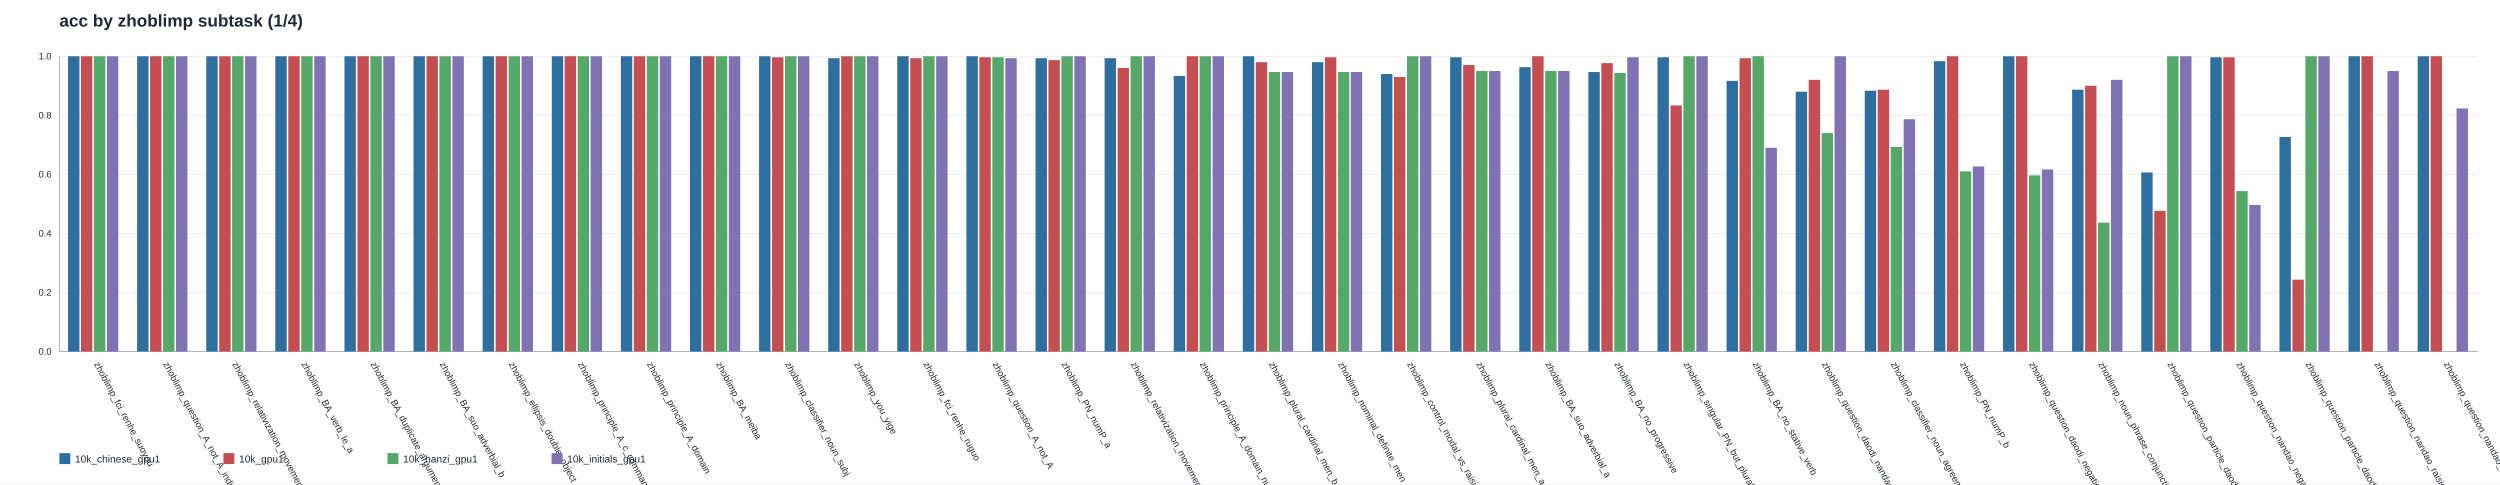
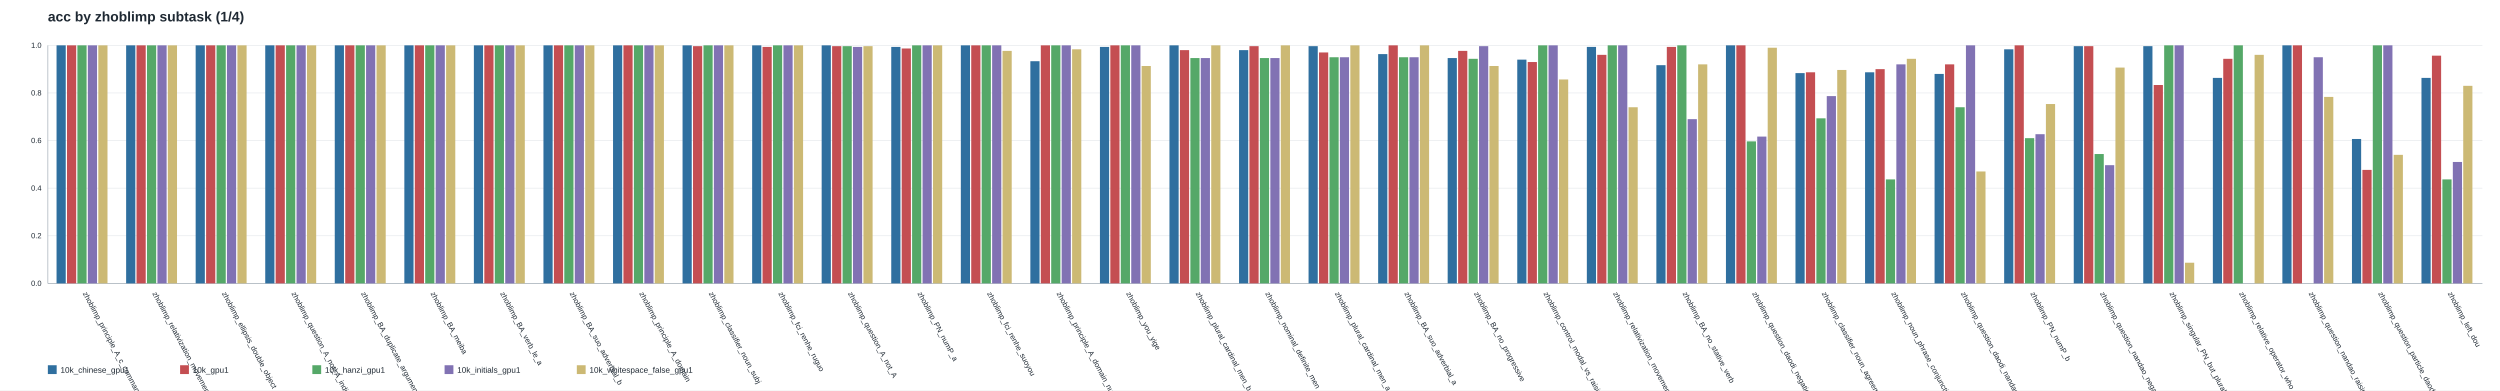
- <svg xmlns="http://www.w3.org/2000/svg" width="3200" height="620" viewBox="0 0 3200 620">
+ <svg xmlns="http://www.w3.org/2000/svg" width="3970" height="620" viewBox="0 0 3970 620">
  <style>text{font-family:Arial,sans-serif;fill:#1f2933}.axis{stroke:#9aa5b1;stroke-width:1}.grid{stroke:#e4e7eb;stroke-width:1}.label{font-size:12px}.title{font-size:22px;font-weight:700}.legend{font-size:13px}</style>
-   <rect width="3200" height="620" fill="#ffffff" />
+   <rect width="3970" height="620" fill="#ffffff" />
  <text x="76" y="34" class="title">acc by zhoblimp subtask (1/4)</text>
-   <line x1="76" y1="450.0" x2="3172" y2="450.0" class="grid" />
+   <line x1="76" y1="450.0" x2="3942" y2="450.0" class="grid" />
  <text x="66" y="454.0" text-anchor="end" class="label">0.0</text>
-   <line x1="76" y1="374.4" x2="3172" y2="374.4" class="grid" />
+   <line x1="76" y1="374.4" x2="3942" y2="374.4" class="grid" />
  <text x="66" y="378.4" text-anchor="end" class="label">0.2</text>
-   <line x1="76" y1="298.8" x2="3172" y2="298.8" class="grid" />
+   <line x1="76" y1="298.8" x2="3942" y2="298.8" class="grid" />
  <text x="66" y="302.8" text-anchor="end" class="label">0.4</text>
-   <line x1="76" y1="223.2" x2="3172" y2="223.2" class="grid" />
+   <line x1="76" y1="223.2" x2="3942" y2="223.2" class="grid" />
  <text x="66" y="227.2" text-anchor="end" class="label">0.6</text>
-   <line x1="76" y1="147.6" x2="3172" y2="147.6" class="grid" />
+   <line x1="76" y1="147.6" x2="3942" y2="147.6" class="grid" />
  <text x="66" y="151.6" text-anchor="end" class="label">0.8</text>
-   <line x1="76" y1="72.0" x2="3172" y2="72.0" class="grid" />
+   <line x1="76" y1="72.0" x2="3942" y2="72.0" class="grid" />
  <text x="66" y="76.0" text-anchor="end" class="label">1.0</text>
  <line x1="76" y1="72" x2="76" y2="450" class="axis" />
-   <line x1="76" y1="450" x2="3172" y2="450" class="axis" />
-   <rect x="87.1" y="72.0" width="14.6" height="378.0" fill="#2f6f9f" />
-   <rect x="103.6" y="72.0" width="14.6" height="378.0" fill="#c44e52" />
-   <rect x="120.2" y="72.0" width="14.6" height="378.0" fill="#55a868" />
-   <rect x="136.8" y="72.0" width="14.6" height="378.0" fill="#8172b3" />
-   <text x="120.2" y="466" transform="rotate(62 120.2 466)" class="label">zhoblimp_fci_renhe_suoyou</text>
-   <rect x="175.5" y="72.0" width="14.6" height="378.0" fill="#2f6f9f" />
-   <rect x="192.1" y="72.0" width="14.6" height="378.0" fill="#c44e52" />
-   <rect x="208.7" y="72.0" width="14.6" height="378.0" fill="#55a868" />
-   <rect x="225.3" y="72.0" width="14.6" height="378.0" fill="#8172b3" />
-   <text x="208.7" y="466" transform="rotate(62 208.7 466)" class="label">zhoblimp_question_A_not_A_indirect</text>
-   <rect x="264.0" y="72.0" width="14.6" height="378.0" fill="#2f6f9f" />
-   <rect x="280.6" y="72.0" width="14.6" height="378.0" fill="#c44e52" />
-   <rect x="297.1" y="72.0" width="14.6" height="378.0" fill="#55a868" />
-   <rect x="313.7" y="72.0" width="14.6" height="378.0" fill="#8172b3" />
-   <text x="297.1" y="466" transform="rotate(62 297.1 466)" class="label">zhoblimp_relativization_movement_...</text>
-   <rect x="352.4" y="72.0" width="14.6" height="378.0" fill="#2f6f9f" />
-   <rect x="369.0" y="72.0" width="14.6" height="378.0" fill="#c44e52" />
-   <rect x="385.6" y="72.0" width="14.6" height="378.0" fill="#55a868" />
-   <rect x="402.2" y="72.0" width="14.6" height="378.0" fill="#8172b3" />
-   <text x="385.6" y="466" transform="rotate(62 385.6 466)" class="label">zhoblimp_BA_verb_le_a</text>
-   <rect x="440.9" y="72.0" width="14.6" height="378.0" fill="#2f6f9f" />
-   <rect x="457.5" y="72.0" width="14.6" height="378.0" fill="#c44e52" />
-   <rect x="474.1" y="72.0" width="14.6" height="378.0" fill="#55a868" />
-   <rect x="490.6" y="72.0" width="14.6" height="378.0" fill="#8172b3" />
-   <text x="474.1" y="466" transform="rotate(62 474.1 466)" class="label">zhoblimp_BA_duplicate_argument</text>
-   <rect x="529.3" y="72.0" width="14.6" height="378.0" fill="#2f6f9f" />
-   <rect x="545.9" y="72.0" width="14.6" height="378.0" fill="#c44e52" />
-   <rect x="562.5" y="72.0" width="14.6" height="378.0" fill="#55a868" />
-   <rect x="579.1" y="72.0" width="14.6" height="378.0" fill="#8172b3" />
-   <text x="562.5" y="466" transform="rotate(62 562.5 466)" class="label">zhoblimp_BA_suo_adverbial_b</text>
-   <rect x="617.8" y="72.0" width="14.6" height="378.0" fill="#2f6f9f" />
-   <rect x="634.4" y="72.0" width="14.6" height="378.0" fill="#c44e52" />
-   <rect x="651.0" y="72.0" width="14.6" height="378.0" fill="#55a868" />
-   <rect x="667.6" y="72.0" width="14.6" height="378.0" fill="#8172b3" />
-   <text x="651.0" y="466" transform="rotate(62 651.0 466)" class="label">zhoblimp_ellipsis_double_object</text>
-   <rect x="706.3" y="72.0" width="14.6" height="378.0" fill="#2f6f9f" />
-   <rect x="722.8" y="72.0" width="14.6" height="378.0" fill="#c44e52" />
-   <rect x="739.4" y="72.0" width="14.6" height="378.0" fill="#55a868" />
-   <rect x="756.0" y="72.0" width="14.6" height="378.0" fill="#8172b3" />
-   <text x="739.4" y="466" transform="rotate(62 739.4 466)" class="label">zhoblimp_principle_A_c_command</text>
-   <rect x="794.7" y="72.0" width="14.6" height="378.0" fill="#2f6f9f" />
-   <rect x="811.3" y="72.0" width="14.6" height="378.0" fill="#c44e52" />
-   <rect x="827.9" y="72.0" width="14.6" height="378.0" fill="#55a868" />
-   <rect x="844.5" y="72.0" width="14.6" height="378.0" fill="#8172b3" />
-   <text x="827.9" y="466" transform="rotate(62 827.9 466)" class="label">zhoblimp_principle_A_domain</text>
-   <rect x="883.2" y="72.0" width="14.6" height="378.0" fill="#2f6f9f" />
-   <rect x="899.8" y="72.0" width="14.6" height="378.0" fill="#c44e52" />
-   <rect x="916.3" y="72.0" width="14.6" height="378.0" fill="#55a868" />
-   <rect x="932.9" y="72.0" width="14.6" height="378.0" fill="#8172b3" />
-   <text x="916.3" y="466" transform="rotate(62 916.3 466)" class="label">zhoblimp_BA_meiba</text>
-   <rect x="971.6" y="72.0" width="14.6" height="378.0" fill="#2f6f9f" />
-   <rect x="988.2" y="73.3" width="14.6" height="376.7" fill="#c44e52" />
-   <rect x="1004.8" y="72.0" width="14.6" height="378.0" fill="#55a868" />
-   <rect x="1021.4" y="72.0" width="14.6" height="378.0" fill="#8172b3" />
-   <text x="1004.8" y="466" transform="rotate(62 1004.8 466)" class="label">zhoblimp_classifier_noun_subj</text>
-   <rect x="1060.1" y="74.5" width="14.6" height="375.5" fill="#2f6f9f" />
-   <rect x="1076.7" y="72.0" width="14.6" height="378.0" fill="#c44e52" />
-   <rect x="1093.3" y="72.0" width="14.6" height="378.0" fill="#55a868" />
-   <rect x="1109.8" y="72.0" width="14.6" height="378.0" fill="#8172b3" />
-   <text x="1093.3" y="466" transform="rotate(62 1093.3 466)" class="label">zhoblimp_you_yige</text>
-   <rect x="1148.5" y="72.0" width="14.6" height="378.0" fill="#2f6f9f" />
-   <rect x="1165.1" y="74.5" width="14.6" height="375.5" fill="#c44e52" />
-   <rect x="1181.7" y="72.0" width="14.6" height="378.0" fill="#55a868" />
-   <rect x="1198.3" y="72.0" width="14.6" height="378.0" fill="#8172b3" />
-   <text x="1181.7" y="466" transform="rotate(62 1181.7 466)" class="label">zhoblimp_fci_renhe_ruguo</text>
-   <rect x="1237.0" y="72.0" width="14.6" height="378.0" fill="#2f6f9f" />
-   <rect x="1253.6" y="73.3" width="14.6" height="376.7" fill="#c44e52" />
-   <rect x="1270.2" y="73.3" width="14.6" height="376.7" fill="#55a868" />
-   <rect x="1286.8" y="74.5" width="14.6" height="375.5" fill="#8172b3" />
-   <text x="1270.2" y="466" transform="rotate(62 1270.2 466)" class="label">zhoblimp_question_A_not_A</text>
-   <rect x="1325.5" y="74.5" width="14.6" height="375.5" fill="#2f6f9f" />
-   <rect x="1342.0" y="77.0" width="14.6" height="373.0" fill="#c44e52" />
-   <rect x="1358.6" y="72.0" width="14.6" height="378.0" fill="#55a868" />
-   <rect x="1375.2" y="72.0" width="14.6" height="378.0" fill="#8172b3" />
-   <text x="1358.6" y="466" transform="rotate(62 1358.6 466)" class="label">zhoblimp_PN_numP_a</text>
-   <rect x="1413.9" y="74.5" width="14.6" height="375.5" fill="#2f6f9f" />
-   <rect x="1430.5" y="87.1" width="14.6" height="362.9" fill="#c44e52" />
-   <rect x="1447.1" y="72.0" width="14.6" height="378.0" fill="#55a868" />
-   <rect x="1463.7" y="72.0" width="14.6" height="378.0" fill="#8172b3" />
-   <text x="1447.1" y="466" transform="rotate(62 1447.1 466)" class="label">zhoblimp_relativization_movement_...</text>
-   <rect x="1502.4" y="97.2" width="14.6" height="352.8" fill="#2f6f9f" />
-   <rect x="1519.0" y="72.0" width="14.6" height="378.0" fill="#c44e52" />
-   <rect x="1535.5" y="72.0" width="14.6" height="378.0" fill="#55a868" />
-   <rect x="1552.1" y="72.0" width="14.6" height="378.0" fill="#8172b3" />
-   <text x="1535.5" y="466" transform="rotate(62 1535.5 466)" class="label">zhoblimp_principle_A_domain_number</text>
-   <rect x="1590.8" y="72.0" width="14.6" height="378.0" fill="#2f6f9f" />
-   <rect x="1607.4" y="79.6" width="14.6" height="370.4" fill="#c44e52" />
-   <rect x="1624.0" y="92.2" width="14.6" height="357.8" fill="#55a868" />
-   <rect x="1640.6" y="92.2" width="14.6" height="357.8" fill="#8172b3" />
-   <text x="1624.0" y="466" transform="rotate(62 1624.0 466)" class="label">zhoblimp_plural_cardinal_men_b</text>
-   <rect x="1679.3" y="79.6" width="14.6" height="370.4" fill="#2f6f9f" />
-   <rect x="1695.9" y="73.3" width="14.6" height="376.7" fill="#c44e52" />
-   <rect x="1712.5" y="92.2" width="14.6" height="357.8" fill="#55a868" />
-   <rect x="1729.0" y="92.2" width="14.6" height="357.8" fill="#8172b3" />
-   <text x="1712.5" y="466" transform="rotate(62 1712.5 466)" class="label">zhoblimp_nominal_definite_men</text>
-   <rect x="1767.7" y="94.7" width="14.6" height="355.3" fill="#2f6f9f" />
-   <rect x="1784.3" y="98.5" width="14.6" height="351.5" fill="#c44e52" />
-   <rect x="1800.9" y="72.0" width="14.6" height="378.0" fill="#55a868" />
-   <rect x="1817.5" y="72.0" width="14.6" height="378.0" fill="#8172b3" />
-   <text x="1800.9" y="466" transform="rotate(62 1800.9 466)" class="label">zhoblimp_control_modal_vs_raising...</text>
-   <rect x="1856.2" y="73.3" width="14.6" height="376.7" fill="#2f6f9f" />
-   <rect x="1872.8" y="83.3" width="14.6" height="366.7" fill="#c44e52" />
-   <rect x="1889.4" y="90.9" width="14.6" height="359.1" fill="#55a868" />
-   <rect x="1906.0" y="90.9" width="14.6" height="359.1" fill="#8172b3" />
-   <text x="1889.4" y="466" transform="rotate(62 1889.4 466)" class="label">zhoblimp_plural_cardinal_men_a</text>
-   <rect x="1944.7" y="85.9" width="14.6" height="364.1" fill="#2f6f9f" />
-   <rect x="1961.2" y="72.0" width="14.6" height="378.0" fill="#c44e52" />
-   <rect x="1977.8" y="90.9" width="14.6" height="359.1" fill="#55a868" />
-   <rect x="1994.4" y="90.9" width="14.6" height="359.1" fill="#8172b3" />
-   <text x="1977.8" y="466" transform="rotate(62 1977.8 466)" class="label">zhoblimp_BA_suo_adverbial_a</text>
-   <rect x="2033.1" y="92.2" width="14.6" height="357.8" fill="#2f6f9f" />
-   <rect x="2049.7" y="80.8" width="14.6" height="369.2" fill="#c44e52" />
-   <rect x="2066.3" y="93.4" width="14.6" height="356.6" fill="#55a868" />
-   <rect x="2082.9" y="73.3" width="14.6" height="376.7" fill="#8172b3" />
-   <text x="2066.3" y="466" transform="rotate(62 2066.3 466)" class="label">zhoblimp_BA_no_progressive</text>
-   <rect x="2121.6" y="73.3" width="14.6" height="376.7" fill="#2f6f9f" />
-   <rect x="2138.2" y="135.0" width="14.6" height="315.0" fill="#c44e52" />
-   <rect x="2154.7" y="72.0" width="14.6" height="378.0" fill="#55a868" />
-   <rect x="2171.3" y="72.0" width="14.6" height="378.0" fill="#8172b3" />
-   <text x="2154.7" y="466" transform="rotate(62 2154.7 466)" class="label">zhoblimp_singular_PN_but_plural_p...</text>
-   <rect x="2210.0" y="103.5" width="14.6" height="346.5" fill="#2f6f9f" />
-   <rect x="2226.6" y="74.5" width="14.6" height="375.5" fill="#c44e52" />
-   <rect x="2243.2" y="72.0" width="14.6" height="378.0" fill="#55a868" />
-   <rect x="2259.8" y="189.2" width="14.6" height="260.8" fill="#8172b3" />
-   <text x="2243.2" y="466" transform="rotate(62 2243.2 466)" class="label">zhoblimp_BA_no_stative_verb</text>
-   <rect x="2298.5" y="117.4" width="14.6" height="332.6" fill="#2f6f9f" />
-   <rect x="2315.1" y="102.2" width="14.6" height="347.8" fill="#c44e52" />
-   <rect x="2331.7" y="170.3" width="14.6" height="279.7" fill="#55a868" />
-   <rect x="2348.2" y="72.0" width="14.6" height="378.0" fill="#8172b3" />
-   <text x="2331.7" y="466" transform="rotate(62 2331.7 466)" class="label">zhoblimp_question_daodi_nandao_1</text>
-   <rect x="2386.9" y="116.1" width="14.6" height="333.9" fill="#2f6f9f" />
-   <rect x="2403.5" y="114.8" width="14.6" height="335.2" fill="#c44e52" />
-   <rect x="2420.1" y="187.9" width="14.6" height="262.1" fill="#55a868" />
-   <rect x="2436.7" y="152.6" width="14.6" height="297.4" fill="#8172b3" />
-   <text x="2420.1" y="466" transform="rotate(62 2420.1 466)" class="label">zhoblimp_classifier_noun_agreement</text>
-   <rect x="2475.4" y="78.3" width="14.6" height="371.7" fill="#2f6f9f" />
-   <rect x="2492.0" y="72.0" width="14.6" height="378.0" fill="#c44e52" />
-   <rect x="2508.6" y="219.4" width="14.6" height="230.6" fill="#55a868" />
-   <rect x="2525.2" y="213.1" width="14.6" height="236.9" fill="#8172b3" />
-   <text x="2508.6" y="466" transform="rotate(62 2508.6 466)" class="label">zhoblimp_PN_numP_b</text>
-   <rect x="2563.9" y="72.0" width="14.6" height="378.0" fill="#2f6f9f" />
-   <rect x="2580.4" y="72.0" width="14.6" height="378.0" fill="#c44e52" />
-   <rect x="2597.0" y="224.5" width="14.6" height="225.5" fill="#55a868" />
-   <rect x="2613.6" y="216.9" width="14.6" height="233.1" fill="#8172b3" />
-   <text x="2597.0" y="466" transform="rotate(62 2597.0 466)" class="label">zhoblimp_question_daodi_negation</text>
-   <rect x="2652.3" y="114.8" width="14.6" height="335.2" fill="#2f6f9f" />
-   <rect x="2668.9" y="109.8" width="14.6" height="340.2" fill="#c44e52" />
-   <rect x="2685.5" y="284.9" width="14.6" height="165.1" fill="#55a868" />
-   <rect x="2702.1" y="102.2" width="14.6" height="347.8" fill="#8172b3" />
-   <text x="2685.5" y="466" transform="rotate(62 2685.5 466)" class="label">zhoblimp_noun_phrase_conjunction_...</text>
-   <rect x="2740.8" y="220.7" width="14.6" height="229.3" fill="#2f6f9f" />
-   <rect x="2757.4" y="269.8" width="14.6" height="180.2" fill="#c44e52" />
-   <rect x="2773.9" y="72.0" width="14.6" height="378.0" fill="#55a868" />
-   <rect x="2790.5" y="72.0" width="14.6" height="378.0" fill="#8172b3" />
-   <text x="2773.9" y="466" transform="rotate(62 2773.9 466)" class="label">zhoblimp_question_particle_daodi_...</text>
-   <rect x="2829.2" y="73.3" width="14.6" height="376.7" fill="#2f6f9f" />
-   <rect x="2845.8" y="73.3" width="14.6" height="376.7" fill="#c44e52" />
-   <rect x="2862.4" y="244.6" width="14.6" height="205.4" fill="#55a868" />
-   <rect x="2879.0" y="262.3" width="14.6" height="187.7" fill="#8172b3" />
-   <text x="2862.4" y="466" transform="rotate(62 2862.4 466)" class="label">zhoblimp_question_nandao_negation</text>
-   <rect x="2917.7" y="175.3" width="14.6" height="274.7" fill="#2f6f9f" />
-   <rect x="2934.3" y="358.0" width="14.6" height="92.0" fill="#c44e52" />
-   <rect x="2950.9" y="72.0" width="14.6" height="378.0" fill="#55a868" />
-   <rect x="2967.4" y="72.0" width="14.6" height="378.0" fill="#8172b3" />
-   <text x="2950.9" y="466" transform="rotate(62 2950.9 466)" class="label">zhoblimp_question_particle_daodi_...</text>
-   <rect x="3006.1" y="72.0" width="14.6" height="378.0" fill="#2f6f9f" />
-   <rect x="3022.7" y="72.0" width="14.6" height="378.0" fill="#c44e52" />
-   <rect x="3039.3" y="450.0" width="14.6" height="0.0" fill="#55a868" />
-   <rect x="3055.9" y="90.9" width="14.6" height="359.1" fill="#8172b3" />
-   <text x="3039.3" y="466" transform="rotate(62 3039.3 466)" class="label">zhoblimp_question_nandao_raising_...</text>
-   <rect x="3094.6" y="72.0" width="14.6" height="378.0" fill="#2f6f9f" />
-   <rect x="3111.2" y="72.0" width="14.6" height="378.0" fill="#c44e52" />
-   <rect x="3127.8" y="450.0" width="14.6" height="0.0" fill="#55a868" />
-   <rect x="3144.4" y="138.8" width="14.6" height="311.2" fill="#8172b3" />
-   <text x="3127.8" y="466" transform="rotate(62 3127.8 466)" class="label">zhoblimp_question_nandao_raising_...</text>
+   <line x1="76" y1="450" x2="3942" y2="450" class="axis" />
+   <rect x="89.8" y="72.0" width="14.6" height="378.0" fill="#2f6f9f" />
+   <rect x="106.4" y="72.0" width="14.6" height="378.0" fill="#c44e52" />
+   <rect x="122.9" y="72.0" width="14.6" height="378.0" fill="#55a868" />
+   <rect x="139.5" y="72.0" width="14.6" height="378.0" fill="#8172b3" />
+   <rect x="156.1" y="72.0" width="14.6" height="378.0" fill="#ccb974" />
+   <text x="131.2" y="466" transform="rotate(62 131.2 466)" class="label">zhoblimp_principle_A_c_command</text>
+   <rect x="200.3" y="72.0" width="14.6" height="378.0" fill="#2f6f9f" />
+   <rect x="216.8" y="72.0" width="14.6" height="378.0" fill="#c44e52" />
+   <rect x="233.4" y="72.0" width="14.6" height="378.0" fill="#55a868" />
+   <rect x="250.0" y="72.0" width="14.6" height="378.0" fill="#8172b3" />
+   <rect x="266.5" y="72.0" width="14.6" height="378.0" fill="#ccb974" />
+   <text x="241.7" y="466" transform="rotate(62 241.7 466)" class="label">zhoblimp_relativization_movement_...</text>
+   <rect x="310.7" y="72.0" width="14.6" height="378.0" fill="#2f6f9f" />
+   <rect x="327.3" y="72.0" width="14.6" height="378.0" fill="#c44e52" />
+   <rect x="343.9" y="72.0" width="14.6" height="378.0" fill="#55a868" />
+   <rect x="360.4" y="72.0" width="14.6" height="378.0" fill="#8172b3" />
+   <rect x="377.0" y="72.0" width="14.6" height="378.0" fill="#ccb974" />
+   <text x="352.1" y="466" transform="rotate(62 352.1 466)" class="label">zhoblimp_ellipsis_double_object</text>
+   <rect x="421.2" y="72.0" width="14.6" height="378.0" fill="#2f6f9f" />
+   <rect x="437.7" y="72.0" width="14.6" height="378.0" fill="#c44e52" />
+   <rect x="454.3" y="72.0" width="14.6" height="378.0" fill="#55a868" />
+   <rect x="470.9" y="72.0" width="14.6" height="378.0" fill="#8172b3" />
+   <rect x="487.5" y="72.0" width="14.6" height="378.0" fill="#ccb974" />
+   <text x="462.6" y="466" transform="rotate(62 462.6 466)" class="label">zhoblimp_question_A_not_A_indirect</text>
+   <rect x="531.6" y="72.0" width="14.6" height="378.0" fill="#2f6f9f" />
+   <rect x="548.2" y="72.0" width="14.6" height="378.0" fill="#c44e52" />
+   <rect x="564.8" y="72.0" width="14.6" height="378.0" fill="#55a868" />
+   <rect x="581.3" y="72.0" width="14.6" height="378.0" fill="#8172b3" />
+   <rect x="597.9" y="72.0" width="14.6" height="378.0" fill="#ccb974" />
+   <text x="573.1" y="466" transform="rotate(62 573.1 466)" class="label">zhoblimp_BA_duplicate_argument</text>
+   <rect x="642.1" y="72.0" width="14.6" height="378.0" fill="#2f6f9f" />
+   <rect x="658.7" y="72.0" width="14.6" height="378.0" fill="#c44e52" />
+   <rect x="675.2" y="72.0" width="14.6" height="378.0" fill="#55a868" />
+   <rect x="691.8" y="72.0" width="14.6" height="378.0" fill="#8172b3" />
+   <rect x="708.4" y="72.0" width="14.6" height="378.0" fill="#ccb974" />
+   <text x="683.5" y="466" transform="rotate(62 683.5 466)" class="label">zhoblimp_BA_meiba</text>
+   <rect x="752.5" y="72.0" width="14.6" height="378.0" fill="#2f6f9f" />
+   <rect x="769.1" y="72.0" width="14.6" height="378.0" fill="#c44e52" />
+   <rect x="785.7" y="72.0" width="14.6" height="378.0" fill="#55a868" />
+   <rect x="802.3" y="72.0" width="14.6" height="378.0" fill="#8172b3" />
+   <rect x="818.8" y="72.0" width="14.6" height="378.0" fill="#ccb974" />
+   <text x="794.0" y="466" transform="rotate(62 794.0 466)" class="label">zhoblimp_BA_verb_le_a</text>
+   <rect x="863.0" y="72.0" width="14.6" height="378.0" fill="#2f6f9f" />
+   <rect x="879.6" y="72.0" width="14.6" height="378.0" fill="#c44e52" />
+   <rect x="896.1" y="72.0" width="14.6" height="378.0" fill="#55a868" />
+   <rect x="912.7" y="72.0" width="14.6" height="378.0" fill="#8172b3" />
+   <rect x="929.3" y="72.0" width="14.6" height="378.0" fill="#ccb974" />
+   <text x="904.4" y="466" transform="rotate(62 904.4 466)" class="label">zhoblimp_BA_suo_adverbial_b</text>
+   <rect x="973.5" y="72.0" width="14.6" height="378.0" fill="#2f6f9f" />
+   <rect x="990.0" y="72.0" width="14.6" height="378.0" fill="#c44e52" />
+   <rect x="1006.6" y="72.0" width="14.6" height="378.0" fill="#55a868" />
+   <rect x="1023.2" y="72.0" width="14.6" height="378.0" fill="#8172b3" />
+   <rect x="1039.7" y="72.0" width="14.6" height="378.0" fill="#ccb974" />
+   <text x="1014.9" y="466" transform="rotate(62 1014.9 466)" class="label">zhoblimp_principle_A_domain</text>
+   <rect x="1083.9" y="72.0" width="14.6" height="378.0" fill="#2f6f9f" />
+   <rect x="1100.5" y="73.3" width="14.6" height="376.7" fill="#c44e52" />
+   <rect x="1117.1" y="72.0" width="14.6" height="378.0" fill="#55a868" />
+   <rect x="1133.6" y="72.0" width="14.6" height="378.0" fill="#8172b3" />
+   <rect x="1150.2" y="72.0" width="14.6" height="378.0" fill="#ccb974" />
+   <text x="1125.3" y="466" transform="rotate(62 1125.3 466)" class="label">zhoblimp_classifier_noun_subj</text>
+   <rect x="1194.4" y="72.0" width="14.6" height="378.0" fill="#2f6f9f" />
+   <rect x="1210.9" y="74.5" width="14.6" height="375.5" fill="#c44e52" />
+   <rect x="1227.5" y="72.0" width="14.6" height="378.0" fill="#55a868" />
+   <rect x="1244.1" y="72.0" width="14.6" height="378.0" fill="#8172b3" />
+   <rect x="1260.7" y="72.0" width="14.6" height="378.0" fill="#ccb974" />
+   <text x="1235.8" y="466" transform="rotate(62 1235.8 466)" class="label">zhoblimp_fci_renhe_ruguo</text>
+   <rect x="1304.8" y="72.0" width="14.6" height="378.0" fill="#2f6f9f" />
+   <rect x="1321.4" y="73.3" width="14.6" height="376.7" fill="#c44e52" />
+   <rect x="1338.0" y="73.3" width="14.6" height="376.7" fill="#55a868" />
+   <rect x="1354.5" y="74.5" width="14.6" height="375.5" fill="#8172b3" />
+   <rect x="1371.1" y="73.3" width="14.6" height="376.7" fill="#ccb974" />
+   <text x="1346.3" y="466" transform="rotate(62 1346.3 466)" class="label">zhoblimp_question_A_not_A</text>
+   <rect x="1415.3" y="74.5" width="14.6" height="375.5" fill="#2f6f9f" />
+   <rect x="1431.9" y="77.0" width="14.6" height="373.0" fill="#c44e52" />
+   <rect x="1448.4" y="72.0" width="14.6" height="378.0" fill="#55a868" />
+   <rect x="1465.0" y="72.0" width="14.6" height="378.0" fill="#8172b3" />
+   <rect x="1481.6" y="72.0" width="14.6" height="378.0" fill="#ccb974" />
+   <text x="1456.7" y="466" transform="rotate(62 1456.7 466)" class="label">zhoblimp_PN_numP_a</text>
+   <rect x="1525.8" y="72.0" width="14.6" height="378.0" fill="#2f6f9f" />
+   <rect x="1542.3" y="72.0" width="14.6" height="378.0" fill="#c44e52" />
+   <rect x="1558.9" y="72.0" width="14.6" height="378.0" fill="#55a868" />
+   <rect x="1575.5" y="72.0" width="14.6" height="378.0" fill="#8172b3" />
+   <rect x="1592.0" y="80.8" width="14.6" height="369.2" fill="#ccb974" />
+   <text x="1567.2" y="466" transform="rotate(62 1567.2 466)" class="label">zhoblimp_fci_renhe_suoyou</text>
+   <rect x="1636.2" y="97.2" width="14.6" height="352.8" fill="#2f6f9f" />
+   <rect x="1652.8" y="72.0" width="14.6" height="378.0" fill="#c44e52" />
+   <rect x="1669.3" y="72.0" width="14.6" height="378.0" fill="#55a868" />
+   <rect x="1685.9" y="72.0" width="14.6" height="378.0" fill="#8172b3" />
+   <rect x="1702.5" y="78.3" width="14.6" height="371.7" fill="#ccb974" />
+   <text x="1677.6" y="466" transform="rotate(62 1677.6 466)" class="label">zhoblimp_principle_A_domain_number</text>
+   <rect x="1746.7" y="74.5" width="14.6" height="375.5" fill="#2f6f9f" />
+   <rect x="1763.2" y="72.0" width="14.6" height="378.0" fill="#c44e52" />
+   <rect x="1779.8" y="72.0" width="14.6" height="378.0" fill="#55a868" />
+   <rect x="1796.4" y="72.0" width="14.6" height="378.0" fill="#8172b3" />
+   <rect x="1812.9" y="104.8" width="14.6" height="345.2" fill="#ccb974" />
+   <text x="1788.1" y="466" transform="rotate(62 1788.1 466)" class="label">zhoblimp_you_yige</text>
+   <rect x="1857.1" y="72.0" width="14.6" height="378.0" fill="#2f6f9f" />
+   <rect x="1873.7" y="79.6" width="14.6" height="370.4" fill="#c44e52" />
+   <rect x="1890.3" y="92.2" width="14.6" height="357.8" fill="#55a868" />
+   <rect x="1906.8" y="92.2" width="14.6" height="357.8" fill="#8172b3" />
+   <rect x="1923.4" y="72.0" width="14.6" height="378.0" fill="#ccb974" />
+   <text x="1898.5" y="466" transform="rotate(62 1898.5 466)" class="label">zhoblimp_plural_cardinal_men_b</text>
+   <rect x="1967.6" y="79.6" width="14.6" height="370.4" fill="#2f6f9f" />
+   <rect x="1984.1" y="73.3" width="14.6" height="376.7" fill="#c44e52" />
+   <rect x="2000.7" y="92.2" width="14.6" height="357.8" fill="#55a868" />
+   <rect x="2017.3" y="92.2" width="14.6" height="357.8" fill="#8172b3" />
+   <rect x="2033.9" y="72.0" width="14.6" height="378.0" fill="#ccb974" />
+   <text x="2009.0" y="466" transform="rotate(62 2009.0 466)" class="label">zhoblimp_nominal_definite_men</text>
+   <rect x="2078.0" y="73.3" width="14.6" height="376.7" fill="#2f6f9f" />
+   <rect x="2094.6" y="83.3" width="14.6" height="366.7" fill="#c44e52" />
+   <rect x="2111.2" y="90.9" width="14.6" height="359.1" fill="#55a868" />
+   <rect x="2127.7" y="90.9" width="14.6" height="359.1" fill="#8172b3" />
+   <rect x="2144.3" y="72.0" width="14.6" height="378.0" fill="#ccb974" />
+   <text x="2119.5" y="466" transform="rotate(62 2119.5 466)" class="label">zhoblimp_plural_cardinal_men_a</text>
+   <rect x="2188.5" y="85.9" width="14.6" height="364.1" fill="#2f6f9f" />
+   <rect x="2205.1" y="72.0" width="14.6" height="378.0" fill="#c44e52" />
+   <rect x="2221.6" y="90.9" width="14.6" height="359.1" fill="#55a868" />
+   <rect x="2238.2" y="90.9" width="14.6" height="359.1" fill="#8172b3" />
+   <rect x="2254.8" y="72.0" width="14.6" height="378.0" fill="#ccb974" />
+   <text x="2229.9" y="466" transform="rotate(62 2229.9 466)" class="label">zhoblimp_BA_suo_adverbial_a</text>
+   <rect x="2298.9" y="92.2" width="14.6" height="357.8" fill="#2f6f9f" />
+   <rect x="2315.5" y="80.8" width="14.6" height="369.2" fill="#c44e52" />
+   <rect x="2332.1" y="93.4" width="14.6" height="356.6" fill="#55a868" />
+   <rect x="2348.7" y="73.3" width="14.6" height="376.7" fill="#8172b3" />
+   <rect x="2365.2" y="104.8" width="14.6" height="345.2" fill="#ccb974" />
+   <text x="2340.4" y="466" transform="rotate(62 2340.4 466)" class="label">zhoblimp_BA_no_progressive</text>
+   <rect x="2409.4" y="94.7" width="14.6" height="355.3" fill="#2f6f9f" />
+   <rect x="2426.0" y="98.5" width="14.6" height="351.5" fill="#c44e52" />
+   <rect x="2442.5" y="72.0" width="14.6" height="378.0" fill="#55a868" />
+   <rect x="2459.1" y="72.0" width="14.6" height="378.0" fill="#8172b3" />
+   <rect x="2475.7" y="126.2" width="14.6" height="323.8" fill="#ccb974" />
+   <text x="2450.8" y="466" transform="rotate(62 2450.8 466)" class="label">zhoblimp_control_modal_vs_raising...</text>
+   <rect x="2519.9" y="74.5" width="14.6" height="375.5" fill="#2f6f9f" />
+   <rect x="2536.4" y="87.1" width="14.6" height="362.9" fill="#c44e52" />
+   <rect x="2553.0" y="72.0" width="14.6" height="378.0" fill="#55a868" />
+   <rect x="2569.6" y="72.0" width="14.6" height="378.0" fill="#8172b3" />
+   <rect x="2586.1" y="170.3" width="14.6" height="279.7" fill="#ccb974" />
+   <text x="2561.3" y="466" transform="rotate(62 2561.3 466)" class="label">zhoblimp_relativization_movement_...</text>
+   <rect x="2630.3" y="103.5" width="14.6" height="346.5" fill="#2f6f9f" />
+   <rect x="2646.9" y="74.5" width="14.6" height="375.5" fill="#c44e52" />
+   <rect x="2663.5" y="72.0" width="14.6" height="378.0" fill="#55a868" />
+   <rect x="2680.0" y="189.2" width="14.6" height="260.8" fill="#8172b3" />
+   <rect x="2696.6" y="102.2" width="14.6" height="347.8" fill="#ccb974" />
+   <text x="2671.7" y="466" transform="rotate(62 2671.7 466)" class="label">zhoblimp_BA_no_stative_verb</text>
+   <rect x="2740.8" y="72.0" width="14.6" height="378.0" fill="#2f6f9f" />
+   <rect x="2757.3" y="72.0" width="14.6" height="378.0" fill="#c44e52" />
+   <rect x="2773.9" y="224.5" width="14.6" height="225.5" fill="#55a868" />
+   <rect x="2790.5" y="216.9" width="14.6" height="233.1" fill="#8172b3" />
+   <rect x="2807.1" y="75.8" width="14.6" height="374.2" fill="#ccb974" />
+   <text x="2782.2" y="466" transform="rotate(62 2782.2 466)" class="label">zhoblimp_question_daodi_negation</text>
+   <rect x="2851.2" y="116.1" width="14.6" height="333.9" fill="#2f6f9f" />
+   <rect x="2867.8" y="114.8" width="14.6" height="335.2" fill="#c44e52" />
+   <rect x="2884.4" y="187.9" width="14.6" height="262.1" fill="#55a868" />
+   <rect x="2900.9" y="152.6" width="14.6" height="297.4" fill="#8172b3" />
+   <rect x="2917.5" y="111.1" width="14.6" height="338.9" fill="#ccb974" />
+   <text x="2892.7" y="466" transform="rotate(62 2892.7 466)" class="label">zhoblimp_classifier_noun_agreement</text>
+   <rect x="2961.7" y="114.8" width="14.6" height="335.2" fill="#2f6f9f" />
+   <rect x="2978.3" y="109.8" width="14.6" height="340.2" fill="#c44e52" />
+   <rect x="2994.8" y="284.9" width="14.6" height="165.1" fill="#55a868" />
+   <rect x="3011.4" y="102.2" width="14.6" height="347.8" fill="#8172b3" />
+   <rect x="3028.0" y="93.4" width="14.6" height="356.6" fill="#ccb974" />
+   <text x="3003.1" y="466" transform="rotate(62 3003.1 466)" class="label">zhoblimp_noun_phrase_conjunction_...</text>
+   <rect x="3072.1" y="117.4" width="14.6" height="332.6" fill="#2f6f9f" />
+   <rect x="3088.7" y="102.2" width="14.6" height="347.8" fill="#c44e52" />
+   <rect x="3105.3" y="170.3" width="14.6" height="279.7" fill="#55a868" />
+   <rect x="3121.9" y="72.0" width="14.6" height="378.0" fill="#8172b3" />
+   <rect x="3138.4" y="272.3" width="14.6" height="177.7" fill="#ccb974" />
+   <text x="3113.6" y="466" transform="rotate(62 3113.6 466)" class="label">zhoblimp_question_daodi_nandao_1</text>
+   <rect x="3182.6" y="78.3" width="14.6" height="371.7" fill="#2f6f9f" />
+   <rect x="3199.2" y="72.0" width="14.6" height="378.0" fill="#c44e52" />
+   <rect x="3215.7" y="219.4" width="14.6" height="230.6" fill="#55a868" />
+   <rect x="3232.3" y="213.1" width="14.6" height="236.9" fill="#8172b3" />
+   <rect x="3248.9" y="165.2" width="14.6" height="284.8" fill="#ccb974" />
+   <text x="3224.0" y="466" transform="rotate(62 3224.0 466)" class="label">zhoblimp_PN_numP_b</text>
+   <rect x="3293.1" y="73.3" width="14.6" height="376.7" fill="#2f6f9f" />
+   <rect x="3309.6" y="73.3" width="14.6" height="376.7" fill="#c44e52" />
+   <rect x="3326.2" y="244.6" width="14.6" height="205.4" fill="#55a868" />
+   <rect x="3342.8" y="262.3" width="14.6" height="187.7" fill="#8172b3" />
+   <rect x="3359.3" y="107.3" width="14.6" height="342.7" fill="#ccb974" />
+   <text x="3334.5" y="466" transform="rotate(62 3334.5 466)" class="label">zhoblimp_question_nandao_negation</text>
+   <rect x="3403.5" y="73.3" width="14.6" height="376.7" fill="#2f6f9f" />
+   <rect x="3420.1" y="135.0" width="14.6" height="315.0" fill="#c44e52" />
+   <rect x="3436.7" y="72.0" width="14.6" height="378.0" fill="#55a868" />
+   <rect x="3453.2" y="72.0" width="14.6" height="378.0" fill="#8172b3" />
+   <rect x="3469.8" y="417.2" width="14.6" height="32.8" fill="#ccb974" />
+   <text x="3444.9" y="466" transform="rotate(62 3444.9 466)" class="label">zhoblimp_singular_PN_but_plural_p...</text>
+   <rect x="3514.0" y="123.7" width="14.6" height="326.3" fill="#2f6f9f" />
+   <rect x="3530.5" y="93.4" width="14.6" height="356.6" fill="#c44e52" />
+   <rect x="3547.1" y="72.0" width="14.6" height="378.0" fill="#55a868" />
+   <rect x="3563.7" y="450.0" width="14.6" height="0.0" fill="#8172b3" />
+   <rect x="3580.3" y="87.1" width="14.6" height="362.9" fill="#ccb974" />
+   <text x="3555.4" y="466" transform="rotate(62 3555.4 466)" class="label">zhoblimp_relative_operator_who</text>
+   <rect x="3624.4" y="72.0" width="14.6" height="378.0" fill="#2f6f9f" />
+   <rect x="3641.0" y="72.0" width="14.6" height="378.0" fill="#c44e52" />
+   <rect x="3657.6" y="450.0" width="14.6" height="0.0" fill="#55a868" />
+   <rect x="3674.1" y="90.9" width="14.6" height="359.1" fill="#8172b3" />
+   <rect x="3690.7" y="153.9" width="14.6" height="296.1" fill="#ccb974" />
+   <text x="3665.9" y="466" transform="rotate(62 3665.9 466)" class="label">zhoblimp_question_nandao_raising_...</text>
+   <rect x="3734.9" y="220.7" width="14.6" height="229.3" fill="#2f6f9f" />
+   <rect x="3751.5" y="269.8" width="14.6" height="180.2" fill="#c44e52" />
+   <rect x="3768.0" y="72.0" width="14.6" height="378.0" fill="#55a868" />
+   <rect x="3784.6" y="72.0" width="14.6" height="378.0" fill="#8172b3" />
+   <rect x="3801.2" y="245.9" width="14.6" height="204.1" fill="#ccb974" />
+   <text x="3776.3" y="466" transform="rotate(62 3776.3 466)" class="label">zhoblimp_question_particle_daodi_...</text>
+   <rect x="3845.3" y="123.7" width="14.6" height="326.3" fill="#2f6f9f" />
+   <rect x="3861.9" y="88.4" width="14.6" height="361.6" fill="#c44e52" />
+   <rect x="3878.5" y="284.9" width="14.6" height="165.1" fill="#55a868" />
+   <rect x="3895.1" y="257.2" width="14.6" height="192.8" fill="#8172b3" />
+   <rect x="3911.6" y="136.3" width="14.6" height="313.7" fill="#ccb974" />
+   <text x="3886.8" y="466" transform="rotate(62 3886.8 466)" class="label">zhoblimp_left_dou</text>
  <rect x="76" y="580" width="14" height="14" fill="#2f6f9f" />
  <text x="96" y="592" class="legend">10k_chinese_gpu1</text>
  <rect x="286" y="580" width="14" height="14" fill="#c44e52" />
  <text x="306" y="592" class="legend">10k_gpu1</text>
  <rect x="496" y="580" width="14" height="14" fill="#55a868" />
  <text x="516" y="592" class="legend">10k_hanzi_gpu1</text>
  <rect x="706" y="580" width="14" height="14" fill="#8172b3" />
  <text x="726" y="592" class="legend">10k_initials_gpu1</text>
+   <rect x="916" y="580" width="14" height="14" fill="#ccb974" />
+   <text x="936" y="592" class="legend">10k_whitespace_false_gpu1</text>
</svg>
